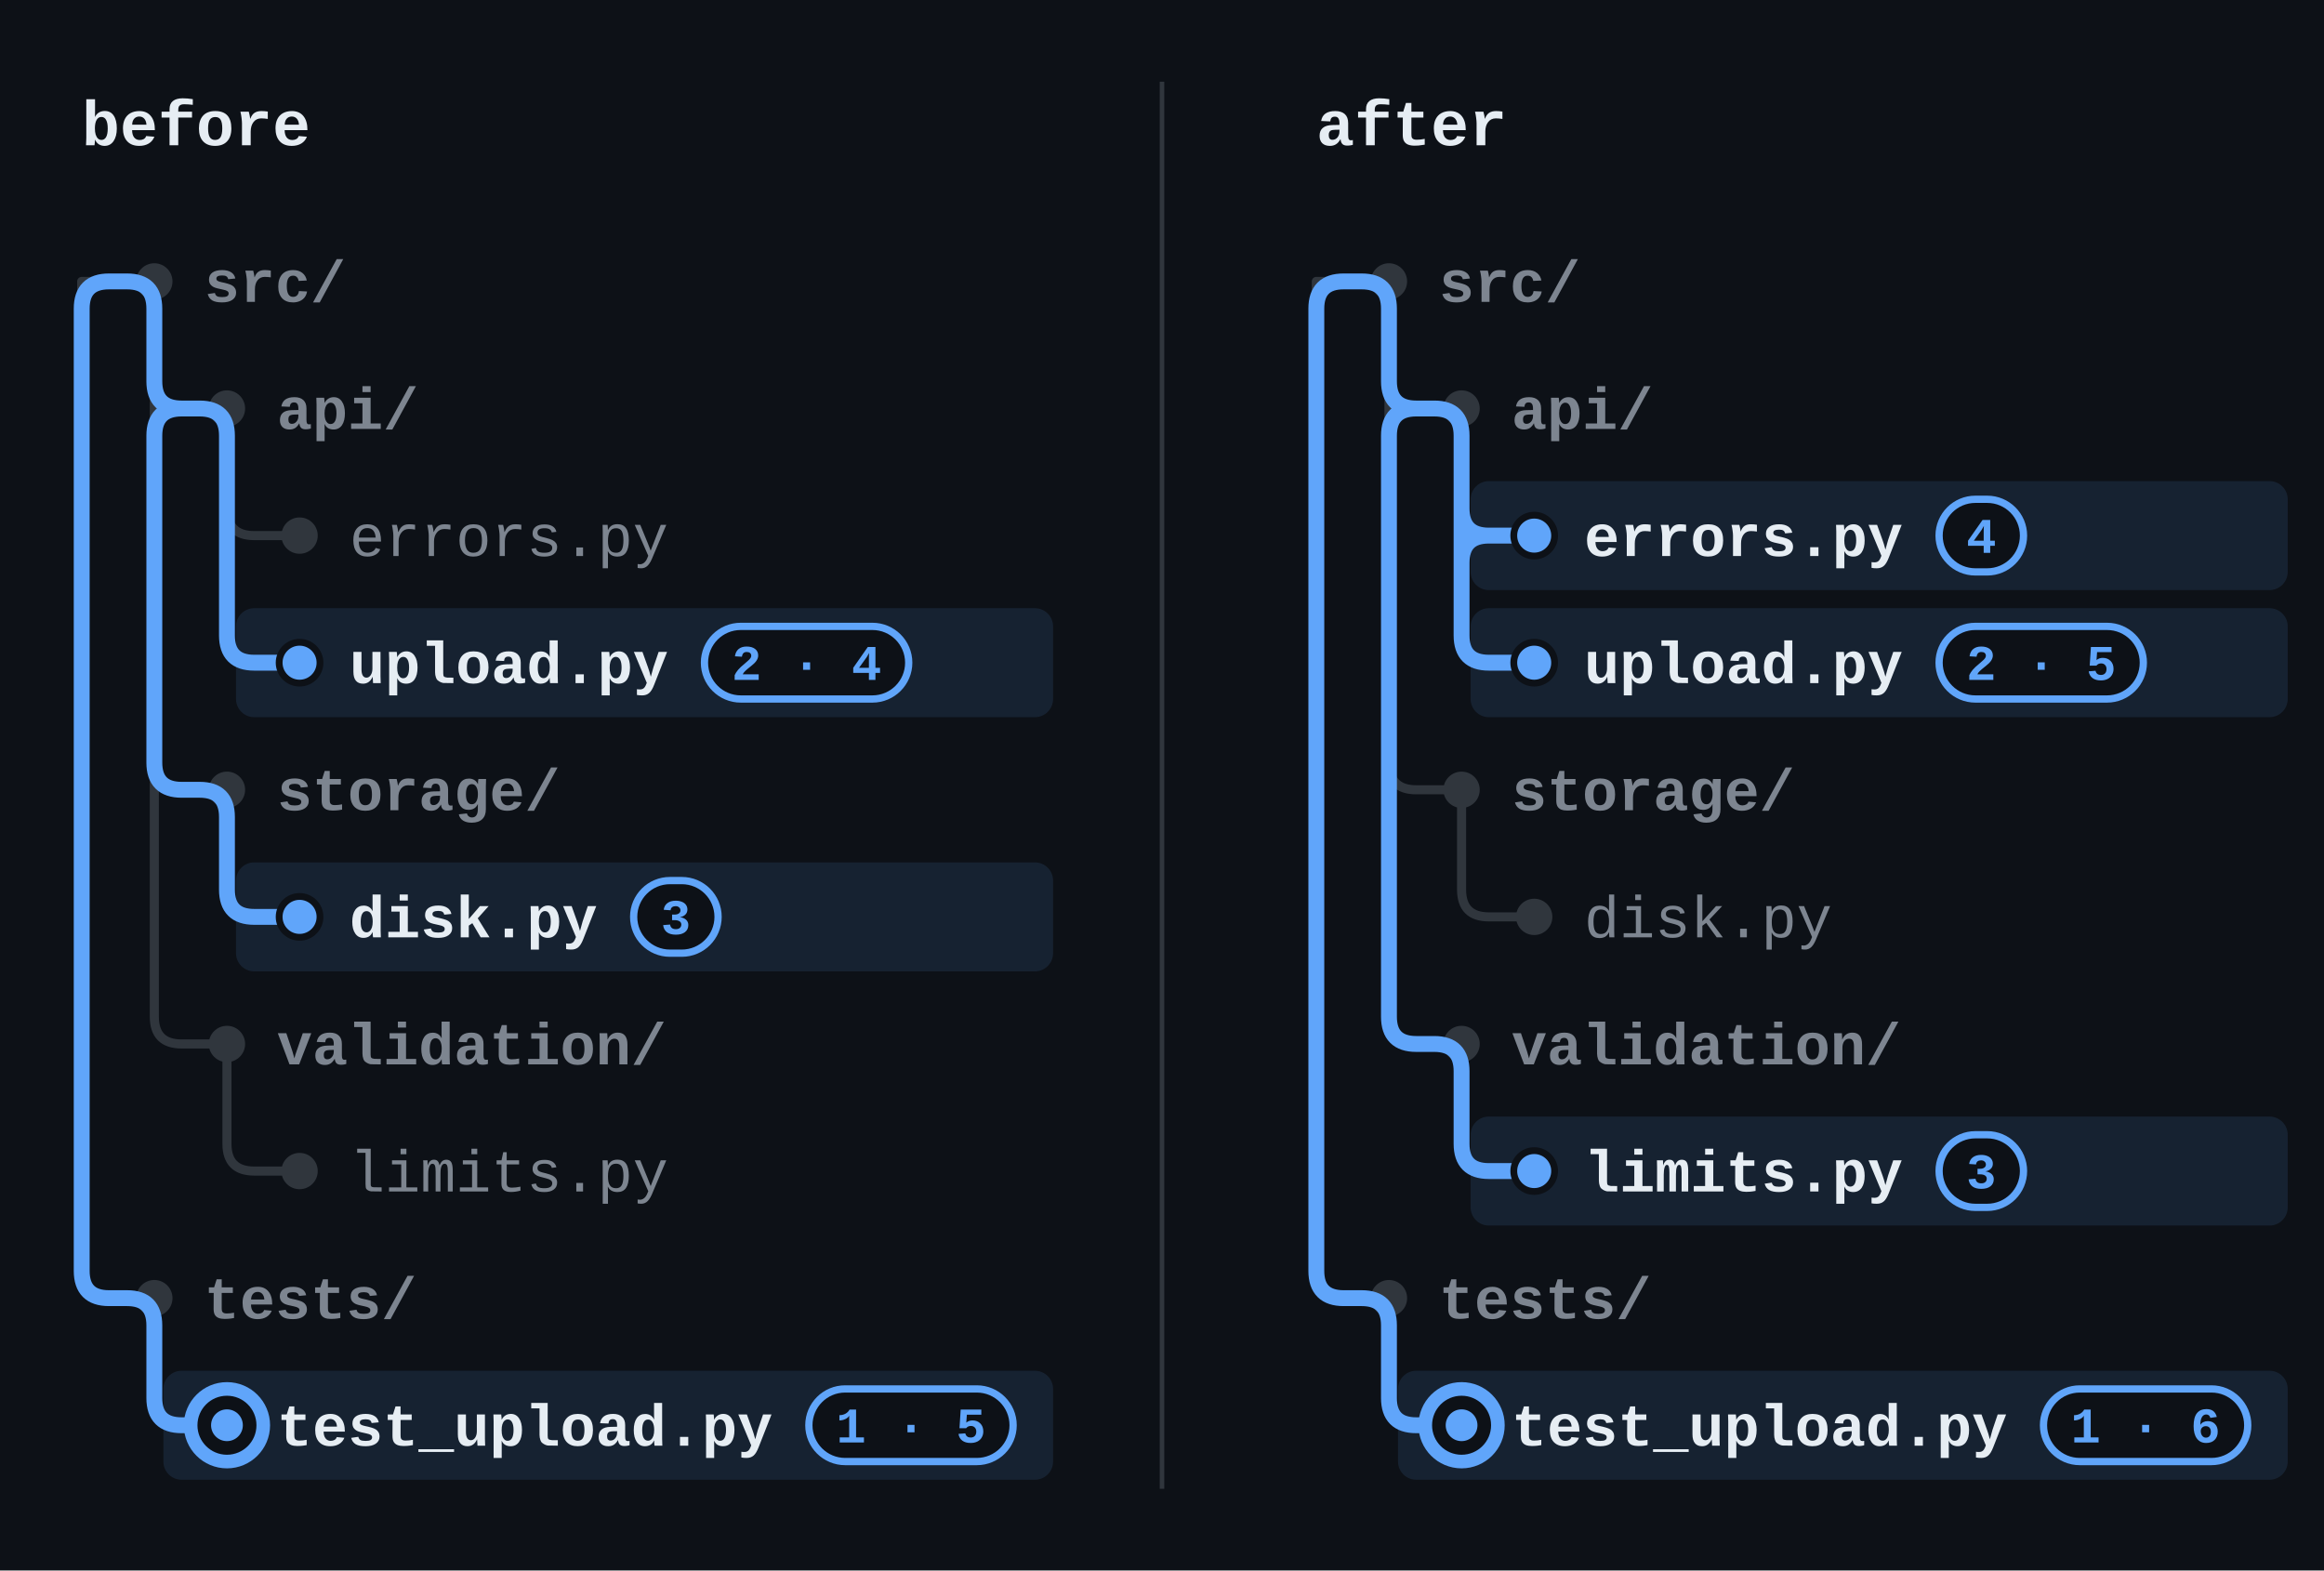
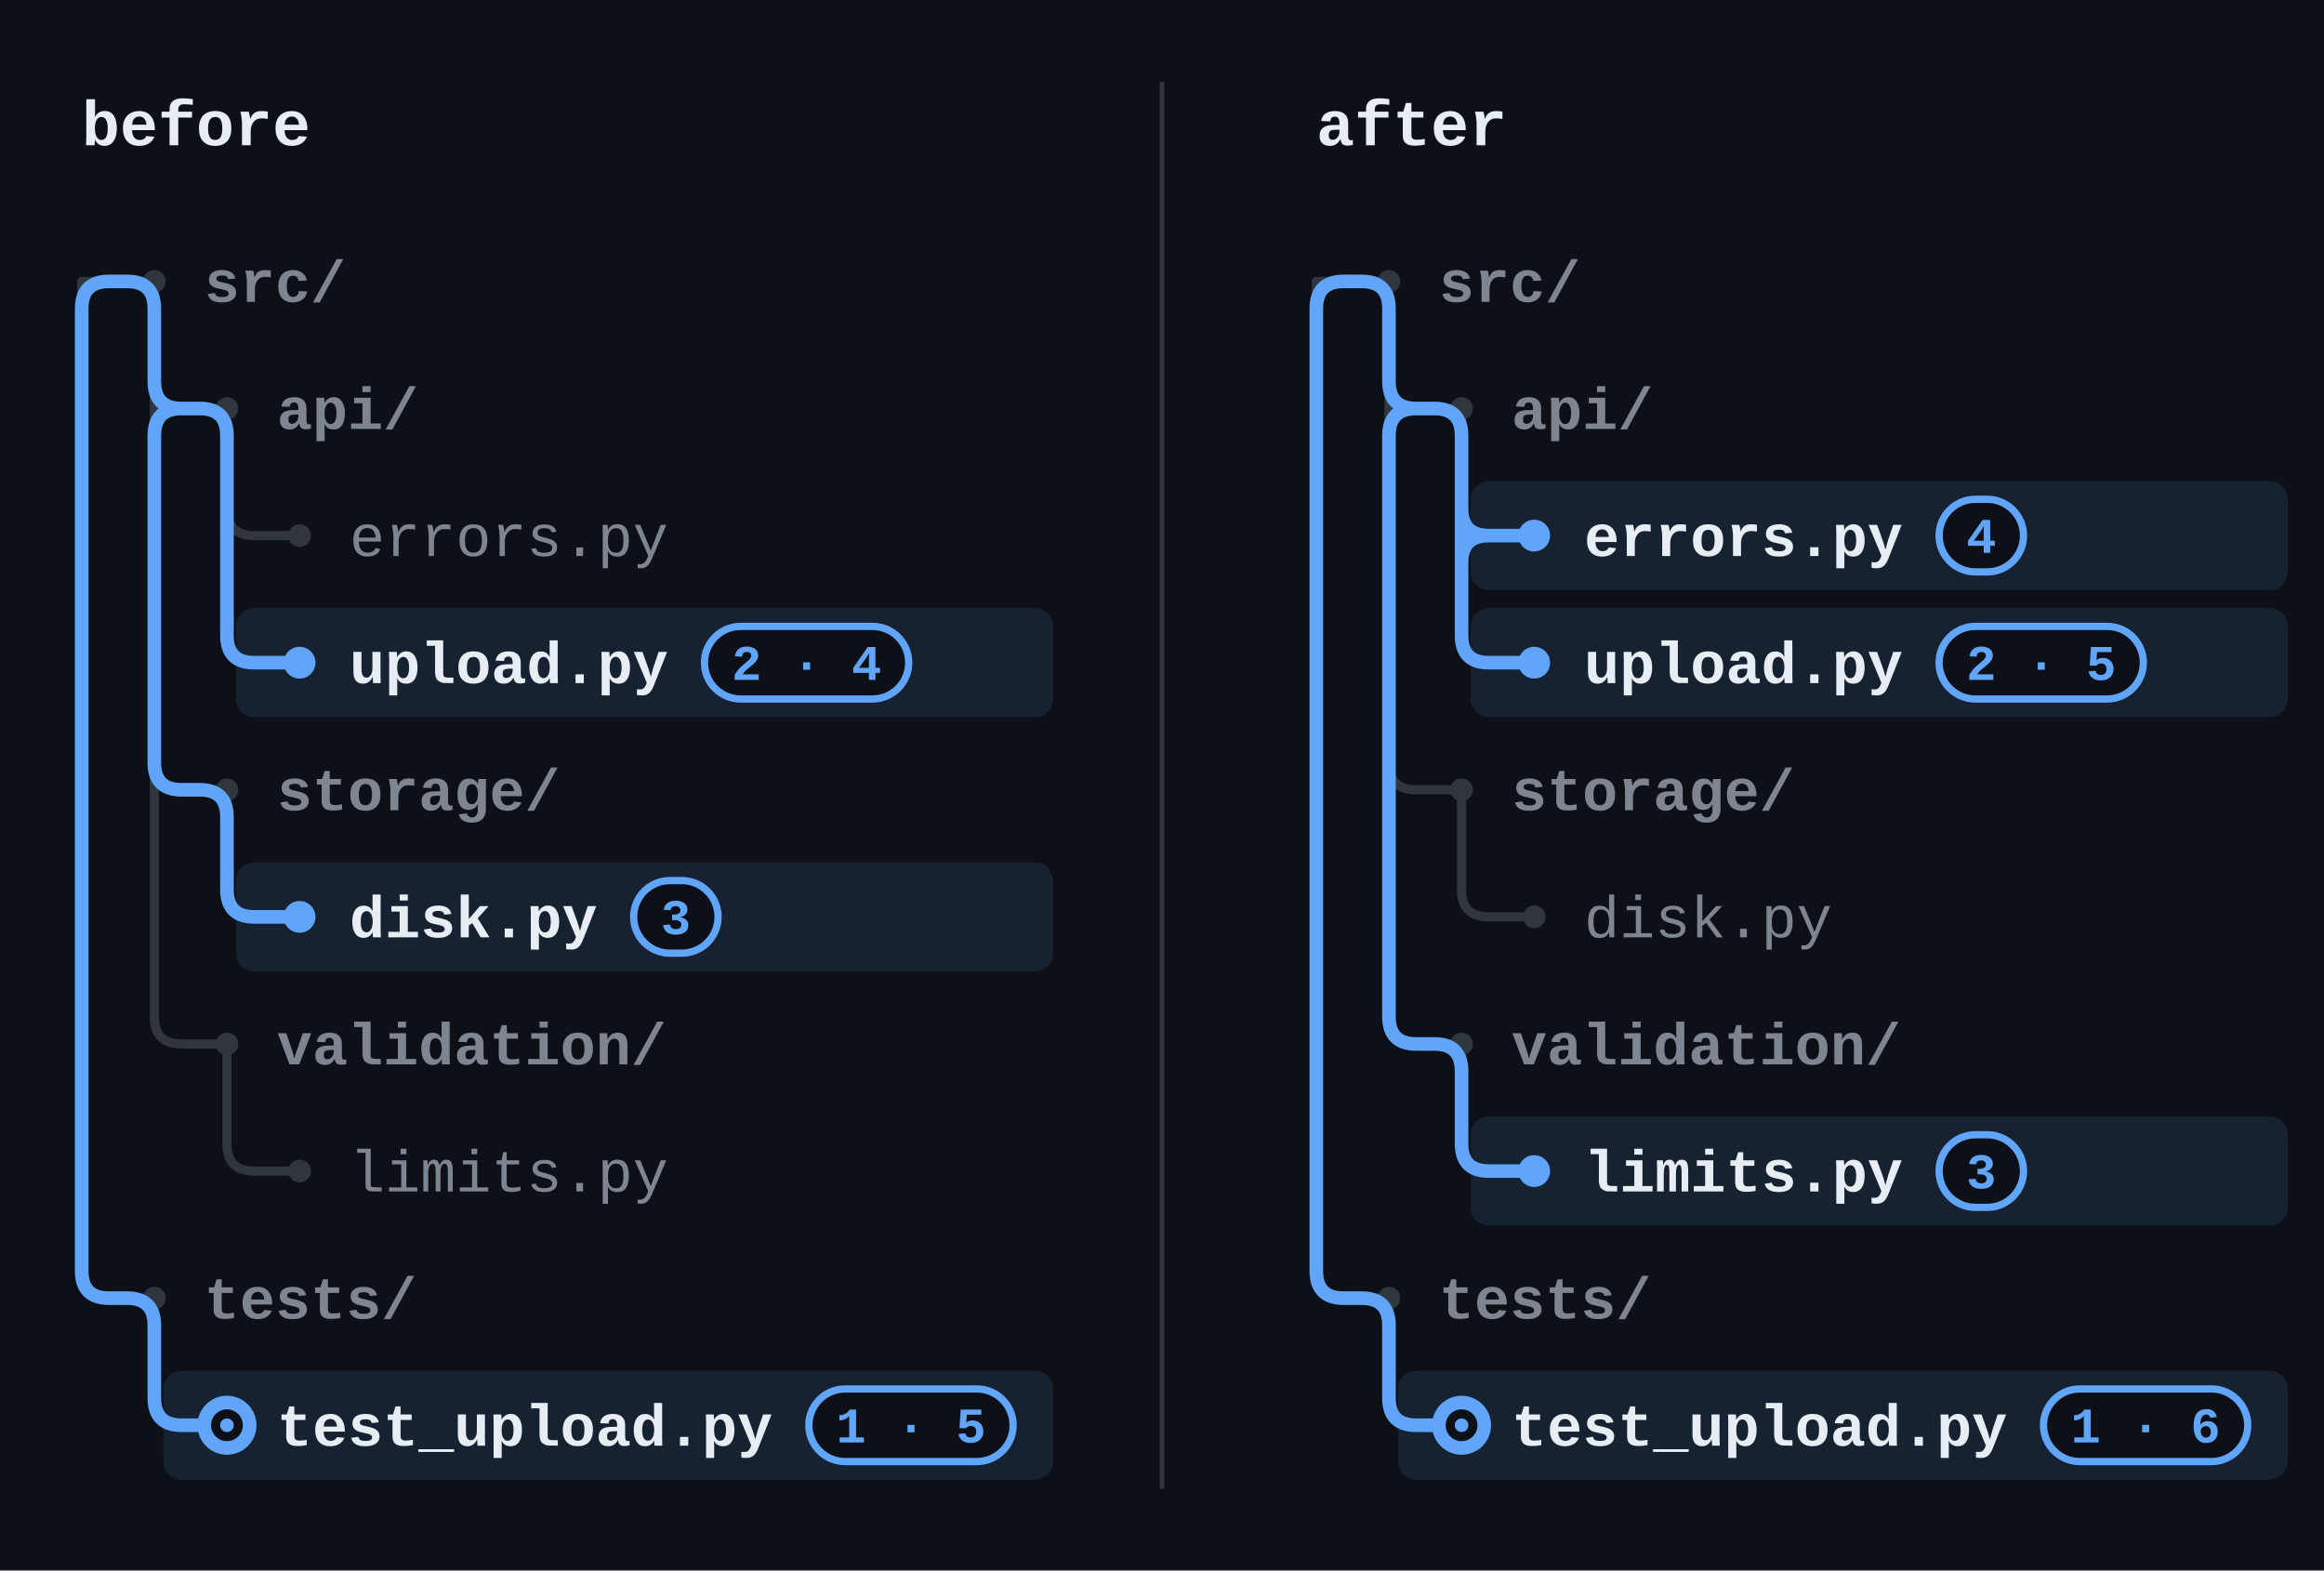
<svg xmlns="http://www.w3.org/2000/svg" width="512" height="346" viewBox="0 0 512 346" font-family="ui-monospace, SFMono-Regular, Menlo, Consolas, 'Liberation Mono', monospace" font-size="13" role="img" aria-label="Two traces side by side on the same directory tree. before: steps 1 to 5 of 5 highlighted; after: steps 1 to 6 of 6 highlighted">
  <rect width="512" height="346" fill="#0d1117" />
  <text x="18" y="32" font-size="14" font-weight="600" fill="#e6edf3">before</text>
  <rect x="52" y="134" width="180" height="24" rx="4" fill="#60a5fa" opacity="0.12" />
  <rect x="52" y="190" width="180" height="24" rx="4" fill="#60a5fa" opacity="0.12" />
  <rect x="36" y="302" width="196" height="24" rx="4" fill="#60a5fa" opacity="0.12" />
  <path d="M18 62L34 62M34 62L34 84Q34 90 40 90L50 90M50 90L50 112Q50 118 56 118L66 118M50 90L50 140Q50 146 56 146L66 146M34 62L34 168Q34 174 40 174L50 174M50 174L50 196Q50 202 56 202L66 202M34 62L34 224Q34 230 40 230L50 230M50 230L50 252Q50 258 56 258L66 258M18 62L18 280Q18 286 24 286L34 286M34 286L34 308Q34 314 40 314L50 314" fill="none" stroke="#30363d" stroke-width="2" stroke-linecap="round" stroke-linejoin="round" />
-   <circle cx="34" cy="62" r="4" fill="#30363d" />
-   <circle cx="50" cy="90" r="4" fill="#30363d" />
-   <circle cx="66" cy="118" r="4" fill="#30363d" />
-   <circle cx="50" cy="174" r="4" fill="#30363d" />
-   <circle cx="50" cy="230" r="4" fill="#30363d" />
-   <circle cx="66" cy="258" r="4" fill="#30363d" />
-   <circle cx="34" cy="286" r="4" fill="#30363d" />
-   <path d="M50 314L40 314Q34 314 34 308L34 292Q34 286 28 286L24 286Q18 286 18 280L18 68Q18 62 24 62L28 62Q34 62 34 68L34 84Q34 90 40 90L44 90Q50 90 50 96L50 140Q50 146 56 146L66 146M66 146L56 146Q50 146 50 140L50 96Q50 90 44 90L40 90Q34 90 34 96L34 168Q34 174 40 174L44 174Q50 174 50 180L50 196Q50 202 56 202L66 202M66 202L56 202Q50 202 50 196L50 180Q50 174 44 174L40 174Q34 174 34 168L34 96Q34 90 40 90L44 90Q50 90 50 96L50 140Q50 146 56 146L66 146M66 146L56 146Q50 146 50 140L50 96Q50 90 44 90L40 90Q34 90 34 84L34 68Q34 62 28 62L24 62Q18 62 18 68L18 280Q18 286 24 286L28 286Q34 286 34 292L34 308Q34 314 40 314L50 314" fill="none" stroke="#60a5fa" stroke-width="3.5" stroke-linecap="round" stroke-linejoin="round" />
-   <circle cx="66" cy="146" r="4.5" fill="#60a5fa" stroke="#0d1117" stroke-width="1.5" />
-   <circle cx="66" cy="202" r="4.5" fill="#60a5fa" stroke="#0d1117" stroke-width="1.5" />
-   <circle cx="50" cy="314" r="8" fill="#0d1117" stroke="#60a5fa" stroke-width="3" />
-   <circle cx="50" cy="314" r="3.5" fill="#60a5fa" />
+   <circle cx="34" cy="62" r="2.5" fill="#30363d" />
+   <circle cx="50" cy="90" r="2.5" fill="#30363d" />
+   <circle cx="66" cy="118" r="2.5" fill="#30363d" />
+   <circle cx="50" cy="174" r="2.5" fill="#30363d" />
+   <circle cx="50" cy="230" r="2.5" fill="#30363d" />
+   <circle cx="66" cy="258" r="2.5" fill="#30363d" />
+   <circle cx="34" cy="286" r="2.5" fill="#30363d" />
+   <path d="M50 314L40 314Q34 314 34 308L34 292Q34 286 28 286L24 286Q18 286 18 280L18 68Q18 62 24 62L28 62Q34 62 34 68L34 84Q34 90 40 90L44 90Q50 90 50 96L50 140Q50 146 56 146L66 146M66 146L56 146Q50 146 50 140L50 96Q50 90 44 90L40 90Q34 90 34 96L34 168Q34 174 40 174L44 174Q50 174 50 180L50 196Q50 202 56 202L66 202M66 202L56 202Q50 202 50 196L50 180Q50 174 44 174L40 174Q34 174 34 168L34 96Q34 90 40 90L44 90Q50 90 50 96L50 140Q50 146 56 146L66 146M66 146L56 146Q50 146 50 140L50 96Q50 90 44 90L40 90Q34 90 34 84L34 68Q34 62 28 62L24 62Q18 62 18 68L18 280Q18 286 24 286L28 286Q34 286 34 292L34 308Q34 314 40 314L50 314" fill="none" stroke="#60a5fa" stroke-width="3" stroke-linecap="round" stroke-linejoin="round" />
+   <circle cx="66" cy="146" r="3.5" fill="#60a5fa" />
+   <circle cx="66" cy="202" r="3.5" fill="#60a5fa" />
+   <circle cx="50" cy="314" r="5" fill="#0d1117" stroke="#60a5fa" stroke-width="3" />
+   <circle cx="50" cy="314" r="1.5" fill="#60a5fa" />
  <text x="45" y="66.5" fill="#7d8590" font-weight="600">src/</text>
  <text x="61" y="94.5" fill="#7d8590" font-weight="600">api/</text>
  <text x="77" y="122.5" fill="#7d8590">errors.py</text>
  <text x="77" y="150.5" fill="#e6edf3" font-weight="600">upload.py</text>
  <rect x="155.2" y="138" width="45" height="16" rx="8" fill="#0d1117" stroke="#60a5fa" stroke-width="1.6" />
  <text x="177.7" y="149.8" text-anchor="middle" font-size="11" font-weight="600" fill="#60a5fa">2 · 4</text>
  <text x="61" y="178.5" fill="#7d8590" font-weight="600">storage/</text>
  <text x="77" y="206.5" fill="#e6edf3" font-weight="600">disk.py</text>
  <rect x="139.6" y="194" width="18.6" height="16" rx="8" fill="#0d1117" stroke="#60a5fa" stroke-width="1.6" />
  <text x="148.9" y="205.8" text-anchor="middle" font-size="11" font-weight="600" fill="#60a5fa">3</text>
  <text x="61" y="234.5" fill="#7d8590" font-weight="600">validation/</text>
  <text x="77" y="262.5" fill="#7d8590">limits.py</text>
  <text x="45" y="290.5" fill="#7d8590" font-weight="600">tests/</text>
  <text x="61" y="318.5" fill="#e6edf3" font-weight="600">test_upload.py</text>
  <rect x="178.2" y="306" width="45" height="16" rx="8" fill="#0d1117" stroke="#60a5fa" stroke-width="1.6" />
  <text x="200.7" y="317.8" text-anchor="middle" font-size="11" font-weight="600" fill="#60a5fa">1 · 5</text>
  <path d="M256 18L256 328" stroke="#30363d" stroke-width="1" />
  <g transform="translate(272 0)">
    <text x="18" y="32" font-size="14" font-weight="600" fill="#e6edf3">after</text>
    <rect x="52" y="106" width="180" height="24" rx="4" fill="#60a5fa" opacity="0.12" />
    <rect x="52" y="134" width="180" height="24" rx="4" fill="#60a5fa" opacity="0.12" />
    <rect x="52" y="246" width="180" height="24" rx="4" fill="#60a5fa" opacity="0.12" />
    <rect x="36" y="302" width="196" height="24" rx="4" fill="#60a5fa" opacity="0.12" />
    <path d="M18 62L34 62M34 62L34 84Q34 90 40 90L50 90M50 90L50 112Q50 118 56 118L66 118M50 90L50 140Q50 146 56 146L66 146M34 62L34 168Q34 174 40 174L50 174M50 174L50 196Q50 202 56 202L66 202M34 62L34 224Q34 230 40 230L50 230M50 230L50 252Q50 258 56 258L66 258M18 62L18 280Q18 286 24 286L34 286M34 286L34 308Q34 314 40 314L50 314" fill="none" stroke="#30363d" stroke-width="2" stroke-linecap="round" stroke-linejoin="round" />
-     <circle cx="34" cy="62" r="4" fill="#30363d" />
-     <circle cx="50" cy="90" r="4" fill="#30363d" />
-     <circle cx="50" cy="174" r="4" fill="#30363d" />
-     <circle cx="66" cy="202" r="4" fill="#30363d" />
-     <circle cx="50" cy="230" r="4" fill="#30363d" />
-     <circle cx="34" cy="286" r="4" fill="#30363d" />
-     <path d="M50 314L40 314Q34 314 34 308L34 292Q34 286 28 286L24 286Q18 286 18 280L18 68Q18 62 24 62L28 62Q34 62 34 68L34 84Q34 90 40 90L44 90Q50 90 50 96L50 140Q50 146 56 146L66 146M66 146L56 146Q50 146 50 140L50 96Q50 90 44 90L40 90Q34 90 34 96L34 224Q34 230 40 230L44 230Q50 230 50 236L50 252Q50 258 56 258L66 258M66 258L56 258Q50 258 50 252L50 236Q50 230 44 230L40 230Q34 230 34 224L34 96Q34 90 40 90L44 90Q50 90 50 96L50 112Q50 118 56 118L66 118M66 118L56 118Q50 118 50 124L50 140Q50 146 56 146L66 146M66 146L56 146Q50 146 50 140L50 96Q50 90 44 90L40 90Q34 90 34 84L34 68Q34 62 28 62L24 62Q18 62 18 68L18 280Q18 286 24 286L28 286Q34 286 34 292L34 308Q34 314 40 314L50 314" fill="none" stroke="#60a5fa" stroke-width="3.5" stroke-linecap="round" stroke-linejoin="round" />
-     <circle cx="66" cy="118" r="4.5" fill="#60a5fa" stroke="#0d1117" stroke-width="1.5" />
-     <circle cx="66" cy="146" r="4.5" fill="#60a5fa" stroke="#0d1117" stroke-width="1.5" />
-     <circle cx="66" cy="258" r="4.5" fill="#60a5fa" stroke="#0d1117" stroke-width="1.5" />
-     <circle cx="50" cy="314" r="8" fill="#0d1117" stroke="#60a5fa" stroke-width="3" />
-     <circle cx="50" cy="314" r="3.5" fill="#60a5fa" />
+     <circle cx="34" cy="62" r="2.5" fill="#30363d" />
+     <circle cx="50" cy="90" r="2.5" fill="#30363d" />
+     <circle cx="50" cy="174" r="2.5" fill="#30363d" />
+     <circle cx="66" cy="202" r="2.5" fill="#30363d" />
+     <circle cx="50" cy="230" r="2.5" fill="#30363d" />
+     <circle cx="34" cy="286" r="2.5" fill="#30363d" />
+     <path d="M50 314L40 314Q34 314 34 308L34 292Q34 286 28 286L24 286Q18 286 18 280L18 68Q18 62 24 62L28 62Q34 62 34 68L34 84Q34 90 40 90L44 90Q50 90 50 96L50 140Q50 146 56 146L66 146M66 146L56 146Q50 146 50 140L50 96Q50 90 44 90L40 90Q34 90 34 96L34 224Q34 230 40 230L44 230Q50 230 50 236L50 252Q50 258 56 258L66 258M66 258L56 258Q50 258 50 252L50 236Q50 230 44 230L40 230Q34 230 34 224L34 96Q34 90 40 90L44 90Q50 90 50 96L50 112Q50 118 56 118L66 118M66 118L56 118Q50 118 50 124L50 140Q50 146 56 146L66 146M66 146L56 146Q50 146 50 140L50 96Q50 90 44 90L40 90Q34 90 34 84L34 68Q34 62 28 62L24 62Q18 62 18 68L18 280Q18 286 24 286L28 286Q34 286 34 292L34 308Q34 314 40 314L50 314" fill="none" stroke="#60a5fa" stroke-width="3" stroke-linecap="round" stroke-linejoin="round" />
+     <circle cx="66" cy="118" r="3.5" fill="#60a5fa" />
+     <circle cx="66" cy="146" r="3.5" fill="#60a5fa" />
+     <circle cx="66" cy="258" r="3.5" fill="#60a5fa" />
+     <circle cx="50" cy="314" r="5" fill="#0d1117" stroke="#60a5fa" stroke-width="3" />
+     <circle cx="50" cy="314" r="1.5" fill="#60a5fa" />
    <text x="45" y="66.5" fill="#7d8590" font-weight="600">src/</text>
    <text x="61" y="94.5" fill="#7d8590" font-weight="600">api/</text>
    <text x="77" y="122.5" fill="#e6edf3" font-weight="600">errors.py</text>
    <rect x="155.2" y="110" width="18.6" height="16" rx="8" fill="#0d1117" stroke="#60a5fa" stroke-width="1.6" />
    <text x="164.5" y="121.8" text-anchor="middle" font-size="11" font-weight="600" fill="#60a5fa">4</text>
    <text x="77" y="150.5" fill="#e6edf3" font-weight="600">upload.py</text>
    <rect x="155.2" y="138" width="45" height="16" rx="8" fill="#0d1117" stroke="#60a5fa" stroke-width="1.6" />
    <text x="177.7" y="149.8" text-anchor="middle" font-size="11" font-weight="600" fill="#60a5fa">2 · 5</text>
    <text x="61" y="178.5" fill="#7d8590" font-weight="600">storage/</text>
    <text x="77" y="206.5" fill="#7d8590">disk.py</text>
    <text x="61" y="234.5" fill="#7d8590" font-weight="600">validation/</text>
    <text x="77" y="262.5" fill="#e6edf3" font-weight="600">limits.py</text>
    <rect x="155.2" y="250" width="18.6" height="16" rx="8" fill="#0d1117" stroke="#60a5fa" stroke-width="1.6" />
    <text x="164.5" y="261.8" text-anchor="middle" font-size="11" font-weight="600" fill="#60a5fa">3</text>
    <text x="45" y="290.5" fill="#7d8590" font-weight="600">tests/</text>
    <text x="61" y="318.5" fill="#e6edf3" font-weight="600">test_upload.py</text>
    <rect x="178.2" y="306" width="45" height="16" rx="8" fill="#0d1117" stroke="#60a5fa" stroke-width="1.6" />
    <text x="200.7" y="317.8" text-anchor="middle" font-size="11" font-weight="600" fill="#60a5fa">1 · 6</text>
  </g>
</svg>
